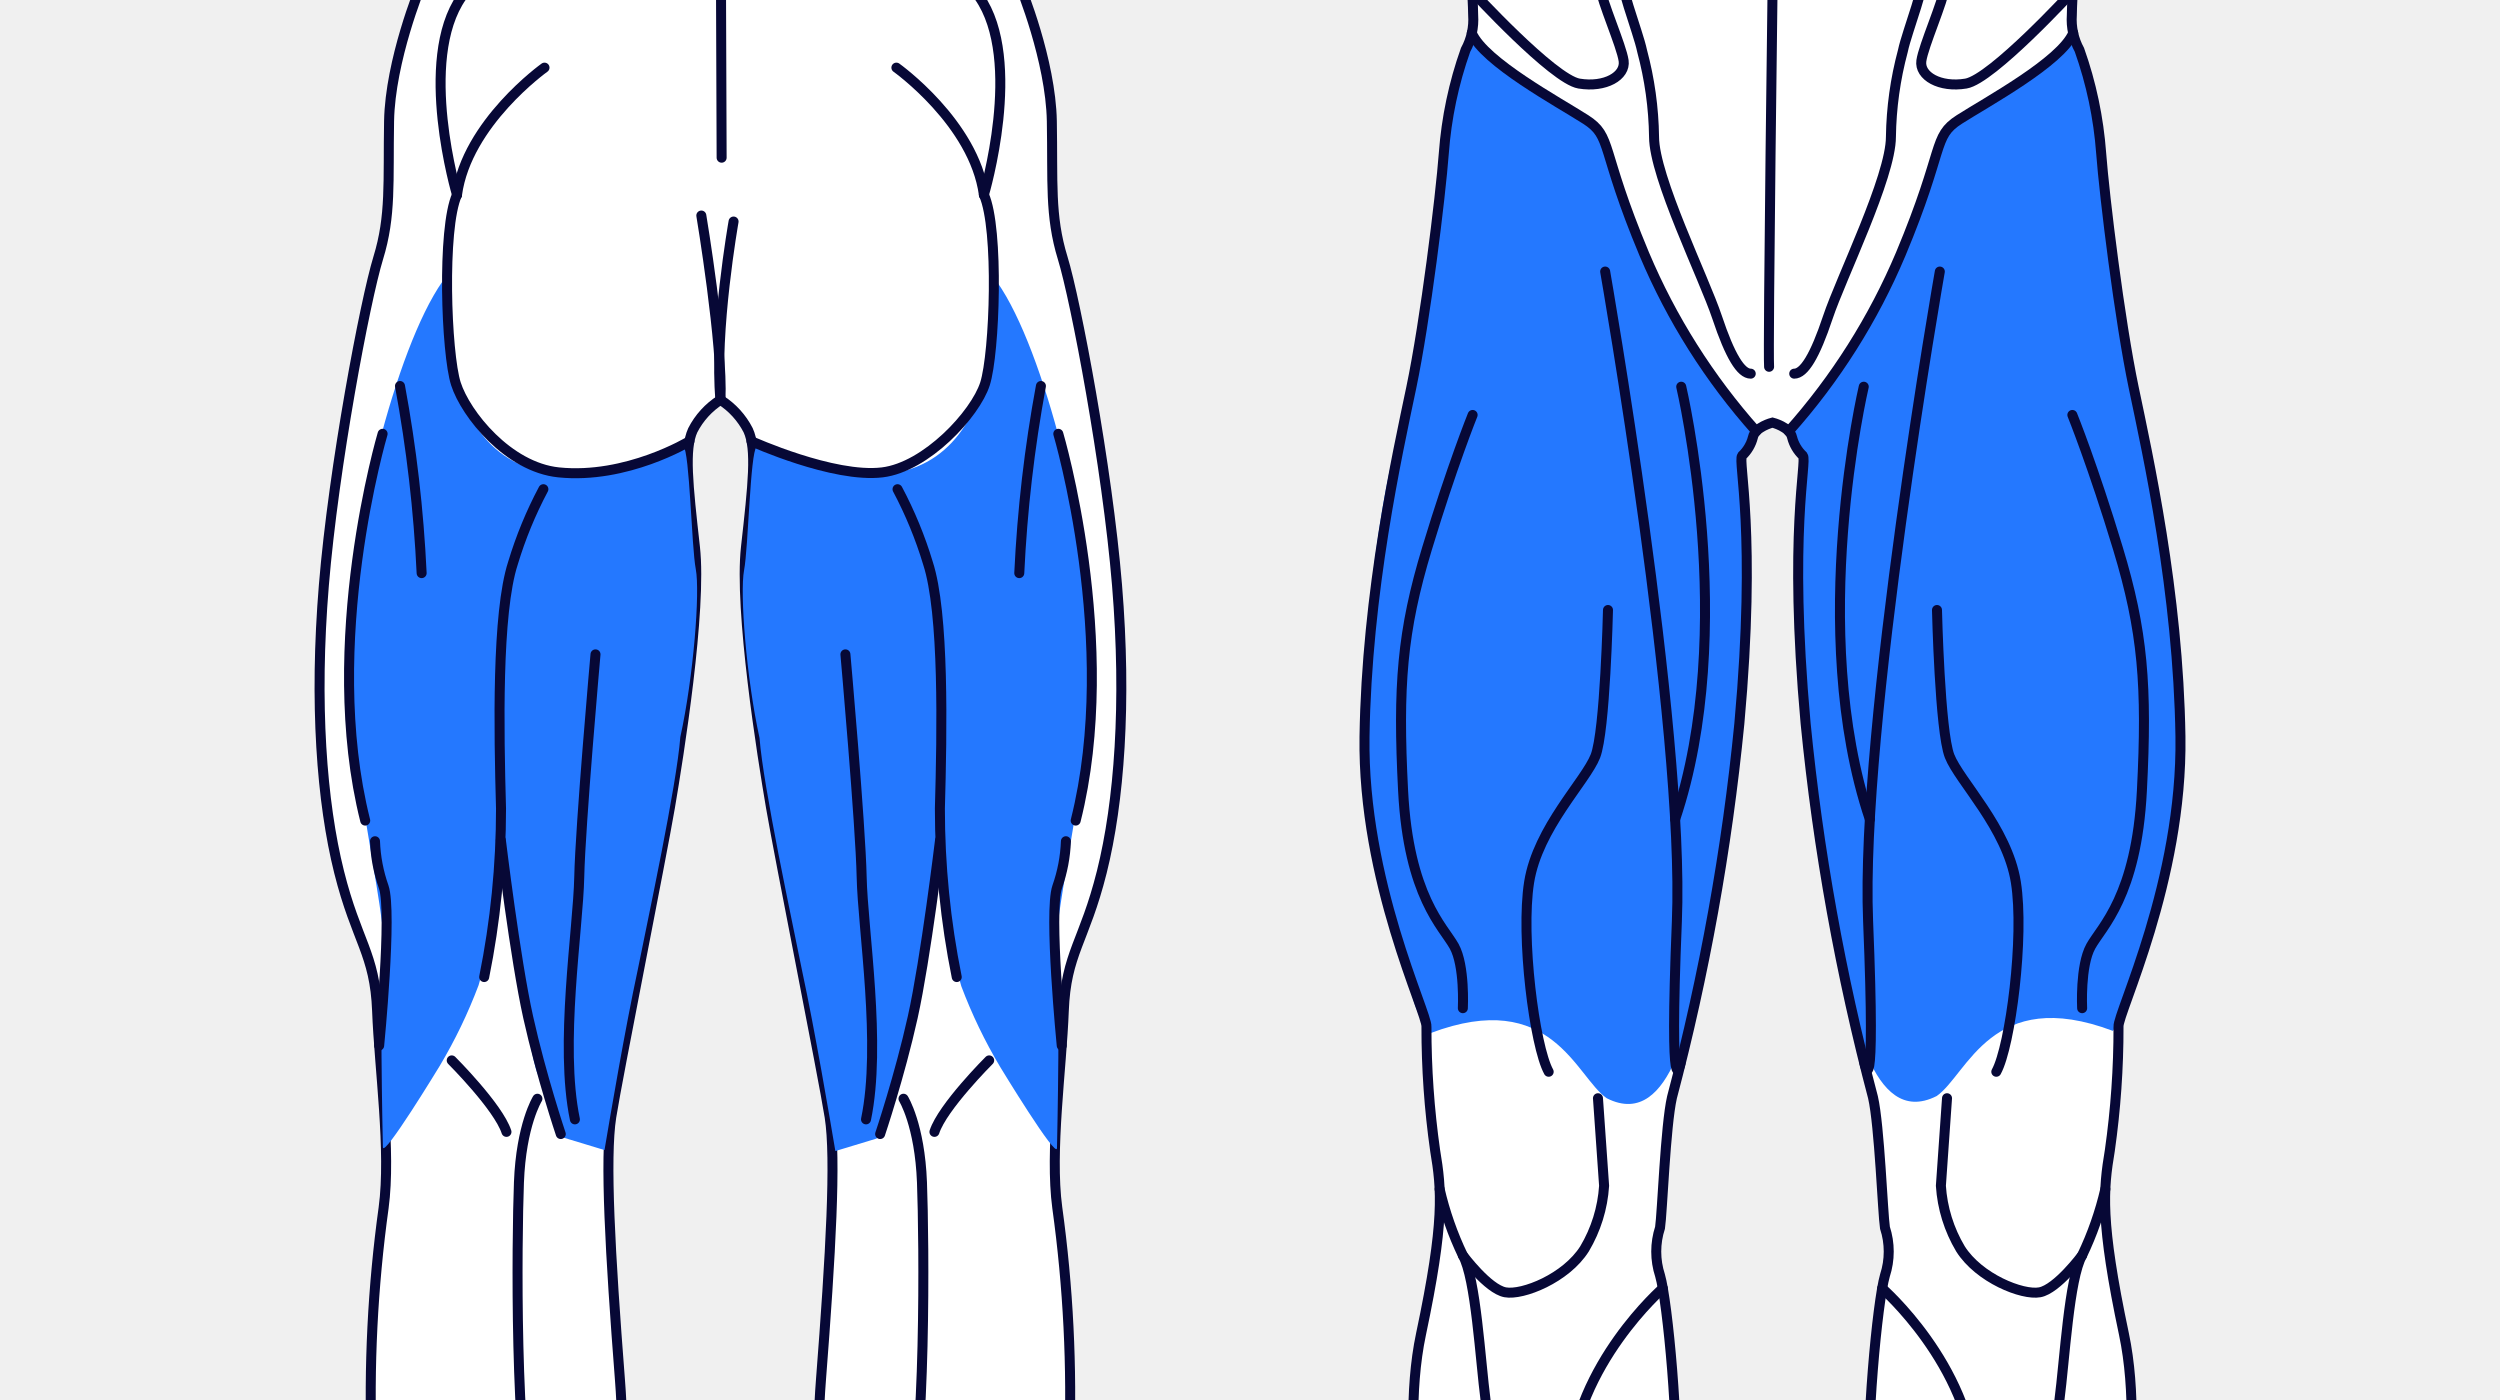
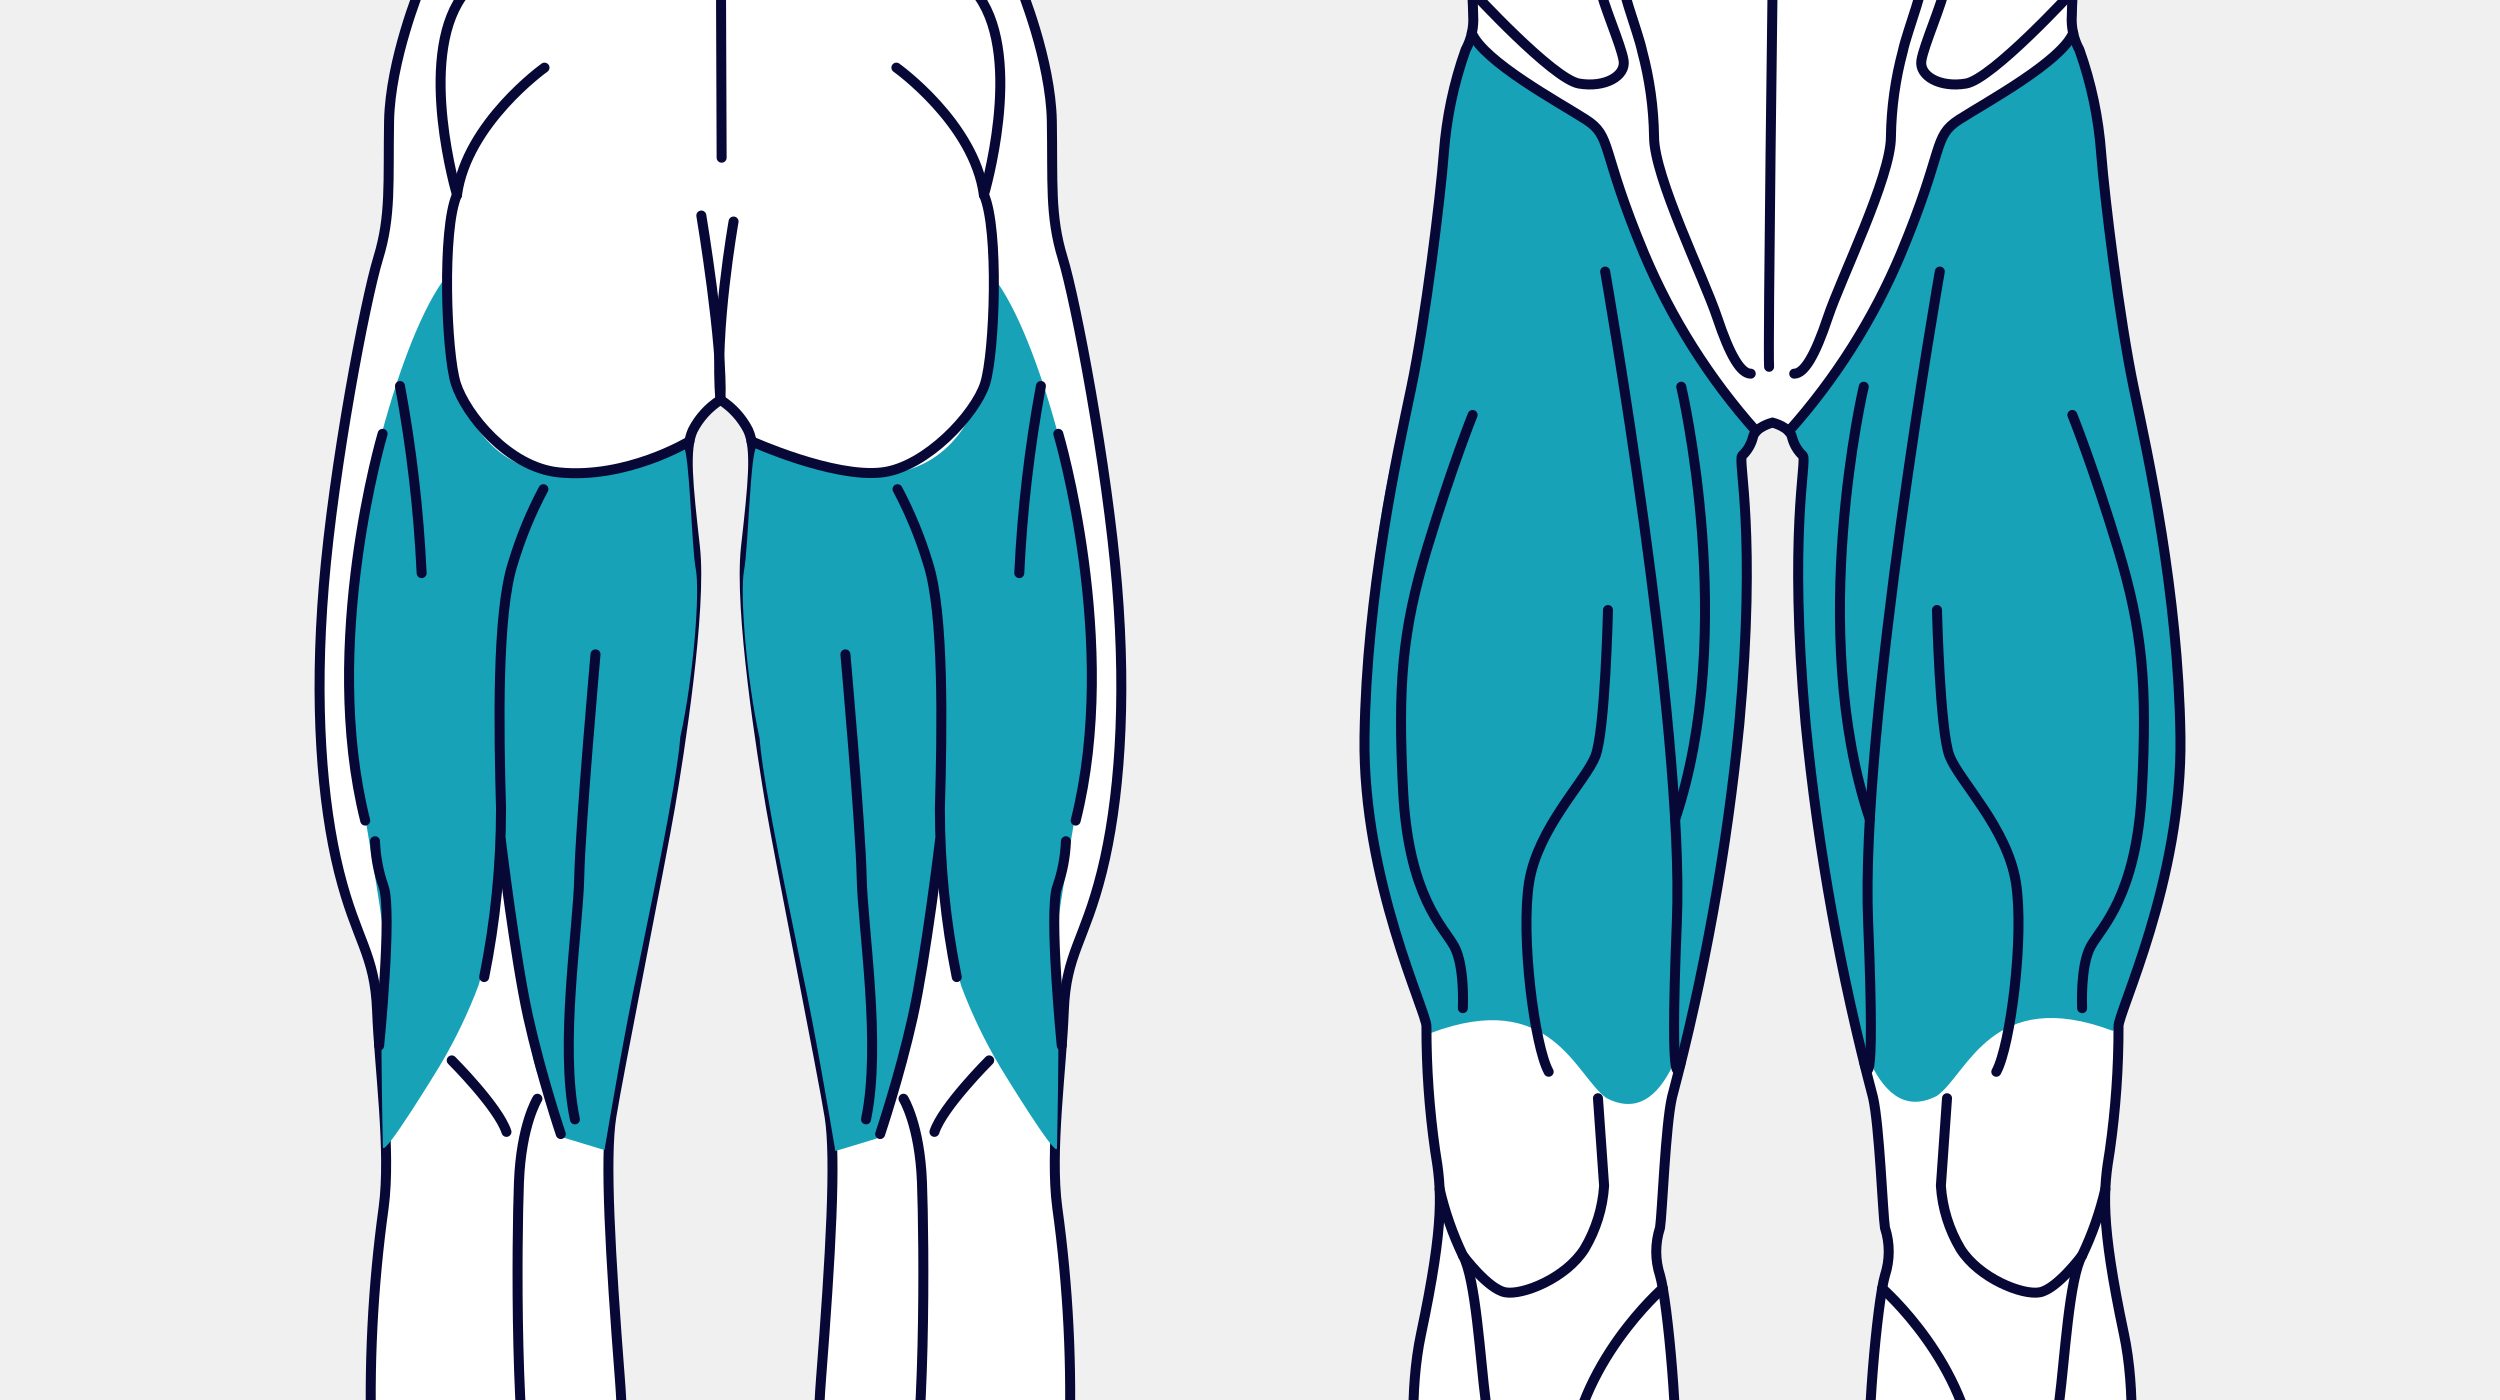
- <svg xmlns="http://www.w3.org/2000/svg" id="Layer_1" data-name="Layer 1" width="200" height="112" viewBox="0 0 200 112">
-   <defs>
-     <style>.cls-1,.cls-4{fill:#fff;}.cls-1,.cls-2,.cls-3,.cls-4{fill-rule:evenodd;}.cls-2{fill:#2478ff;}.cls-3{fill:none;}.cls-3,.cls-4{stroke:#070836;stroke-linecap:round;stroke-miterlimit:2.613;stroke-width:0.8px;}</style>
+ <svg xmlns="http://www.w3.org/2000/svg" id="Layer_1" data-name="Layer 1" width="200" height="112" viewBox="0 0 200 112" version="1.1">
+   <defs id="defs1">
+     <style id="style1">.cls-1,.cls-4{fill:#fff;}.cls-1,.cls-2,.cls-3,.cls-4{fill-rule:evenodd;}.cls-2{fill:#2478ff;}.cls-3{fill:none;}.cls-3,.cls-4{stroke:#070836;stroke-linecap:round;stroke-miterlimit:2.613;stroke-width:0.8px;}</style>
  </defs>
-   <path class="cls-1" d="M118.146-11.167c.022,3.953-1.229,6.308-.125,12.934,0,0-2.209,4.933-2.356,8.319a143.794,143.794,0,0,1-1.841,16.049c-.926,4.89-4.026,15.226-4.663,32.791.688,11.086,2.89,18.102,4.955,23.208A64.835,64.835,0,0,0,115.223,94.38a25.394,25.394,0,0,1-.294,7.141c-.368,1.399-1.841,6.11-1.841,8.466v10.454l18.552-.221,2.209-.883a62.843,62.843,0,0,0-1.252-18.11A120.888,120.888,0,0,1,133.849,87.46a137.73,137.73,0,0,1,4.049-17.963c.736-7.656,2.061-17.006,1.767-31.656a1.921,1.921,0,0,1,.294-2.209,6.22,6.22,0,0,1,.589-1.472c1.478-.335.455-.463,1.62,0,.954.379.923.819,1.196.821.963.009,6.686-30.102-.607-43.373C136.028-20.636,122.061-14.84,118.146-11.167Z" />
-   <path class="cls-1" d="M165.666-11.53c-.022,3.953.428,6.082.125,12.934,0,0,1.444,5.001,2.356,8.319a143.794,143.794,0,0,0,1.84,16.049,261.294,261.294,0,0,1,4.663,32.791,74.036,74.036,0,0,1-4.955,23.208,64.835,64.835,0,0,1-1.108,12.247,25.394,25.394,0,0,0,.294,7.141,67.612,67.612,0,0,1,1.702,10.155c0,2.356.139,8.766.139,8.766l-18.552-.221-2.209-.883a62.843,62.843,0,0,1,1.252-18.11c-.433-3.244-.569-8.079-1.427-13.845-1.656-6.994-3.092-11.669-3.873-17.885a182.68,182.68,0,0,1-1.767-31.656c.589-1.472-.428-2.021-.397-1.993a15.236,15.236,0,0,0-.847-1.362c-1.478-.335-.699-.405-1.26-.326-1.017.143-.923.819-1.196.821-.963.009-6.686-30.102.607-43.373C147.784-20.999,161.751-15.203,165.666-11.53Z" />
-   <path class="cls-2" d="M114.445,82.647a7.467,7.467,0,0,1-1.58-3.605,16.998,16.998,0,0,1-.982-3.198c-2.297-7.686-3.311-12.025-2.915-19.391.771-14.374,2.658-21,3.092-22.13C115.638,15.02,115.329,6.23,117.582,3.05a92.235,92.235,0,0,0,10.248,7.553s4.064,13.87,12.324,23.941c-1.502,2.076-.403,6.272-.294,10.601-.456,17.713-1.605,22.837-3.651,32.864-1.004,2.284-2.282,12.589-7.671,9.85C126.062,86.137,124.163,78.981,114.445,82.647Z" />
-   <path class="cls-2" d="M169.028,82.47a7.467,7.467,0,0,0,1.58-3.605,16.995,16.995,0,0,0,.982-3.198c2.297-7.686,3.311-12.025,2.915-19.391-.771-14.374-2.658-21-3.092-22.13-3.578-19.303-3.269-28.093-5.521-31.274a92.235,92.235,0,0,1-10.248,7.553S151.58,24.296,143.32,34.367c1.502,2.076.403,6.272.294,10.601.456,17.713,1.605,22.837,3.651,32.864,1.004,2.284,2.282,12.589,7.671,9.85C157.411,85.96,159.31,78.804,169.028,82.47Z" />
-   <path class="cls-3" d="M141.799,33.807s1.391.348,1.565,1.173a3.039,3.039,0,0,0,.869,1.478c.348.478-1.173,6.128.217,21.426a189.813,189.813,0,0,0,5.389,29.9c.521,2.26.782,9.3.956,10.43a6.168,6.168,0,0,1,0,3.824c-.608,2.086-1.564,12.342-1.217,16.949.7,9.273,4.232,20.235,4.765,30.093.337,6.231-.36,9.178-.753,10.694s.106,2.274.322,3.789-.074,2.484-.921,4.631-1.572,3.115-.4,4.673,1.957,1.473,4.395,1.389,3.746-.168,4.644.337.409.884,3.541.884,1.699-.084,3.343.211,1.723-.884,1.723-.884.58.969,1.408.926a1.172,1.172,0,0,0,1.06-.547s.039.169.65.084a1.006,1.006,0,0,0,.8-.59s-.013.421.69.211a1.068,1.068,0,0,0,.804-.716s.542-.674.204-1.011-1.22-1.389-1.999-1.516a11.437,11.437,0,0,1-2.887-.926,36.372,36.372,0,0,1-5.666-5.473c-1.677-2.105-2.261-2.947-2.474-3.115s.233-1.979-.049-2.737.056-1.894.097-4.716,2.205-12.757,4.314-19.324a45.612,45.612,0,0,0,1.51-7.068s3.129-12.517,1.217-21.556-1.651-11.56-1.13-14.689a69.634,69.634,0,0,0,.695-9.909c-.087-1.043,5.128-11.647,4.955-23.208S171.83,36.414,170.7,31.025s-2.347-15.298-2.607-18.774a31.653,31.653,0,0,0-1.738-8.258,5.066,5.066,0,0,1-.609-2.781c0-1.304.435-6.519,0-9.3-.116-.74-.213-1.849-.293-3.078H141.836l0,.502-.073-.502H118.146c-.08,1.229-.177,2.338-.293,3.078-.435,2.781,0,7.997,0,9.3a5.068,5.068,0,0,1-.608,2.781A31.653,31.653,0,0,0,115.506,12.25c-.261,3.477-1.478,13.386-2.607,18.774s-3.564,16.341-3.738,27.901,5.042,22.165,4.955,23.208a69.619,69.619,0,0,0,.695,9.909c.522,3.129.782,5.65-1.13,14.689s1.217,21.556,1.217,21.556a45.623,45.623,0,0,0,1.51,7.068c2.109,6.567,4.274,16.504,4.314,19.324s.378,3.958.097,4.716.163,2.569-.049,2.737-.796,1.01-2.474,3.115a36.372,36.372,0,0,1-5.666,5.473,11.438,11.438,0,0,1-2.887.926c-.779.126-1.661,1.179-1.999,1.516s.204,1.011.204,1.011a1.068,1.068,0,0,0,.804.716c.703.211.69-.211.69-.211a1.006,1.006,0,0,0,.8.59c.612.084.65-.084.65-.084a1.172,1.172,0,0,0,1.06.547c.828.042,1.408-.926,1.408-.926s.079,1.179,1.722.884.211-.211,3.343-.211,2.643-.379,3.541-.884,2.206-.421,4.644-.337,3.224.169,4.395-1.389.447-2.526-.4-4.673-1.137-3.116-.92-4.631.715-2.274.322-3.789-1.089-4.463-.752-10.694c.533-9.857,4.065-20.82,4.765-30.093.348-4.607-.608-14.863-1.217-16.949a6.171,6.171,0,0,1,0-3.824c.174-1.13.435-8.17.956-10.43a189.813,189.813,0,0,0,5.389-29.9c1.391-15.298-.131-20.948.217-21.426a3.039,3.039,0,0,0,.869-1.478C140.408,34.155,141.799,33.807,141.799,33.807Z" />
-   <path class="cls-3" d="M115.17,95.125a25.603,25.603,0,0,0,1.858,5.305c1.043,1.825,1.391,8.344,1.825,11.647s1.651,16.211,1.651,16.211.652,18.858.652,19.901-1.533-.455-1.533-.455" />
-   <path class="cls-3" d="M133.026,103.067s-6.958,6.054-7.48,14.225,0,10.996,0,10.996,2.478,16.12,2.956,16.859,1.193-.693,1.193-.693" />
-   <path class="cls-3" d="M128.639,48.8s-.225,9.691-1.007,11.69-4.607,5.737-5.302,10.083.434,13.125,1.564,15.168" />
-   <path class="cls-3" d="M117.028,80.655s.174-3.39-.695-4.954-3.651-3.999-4.085-12.43-.087-12.777,1.912-19.383S117.81,33.197,117.81,33.197" />
-   <path class="cls-3" d="M140.499,34.503a51.185,51.185,0,0,1-8.956-14.171c-3.563-8.518-2.521-9.387-4.694-10.778s-8.131-4.612-9.107-6.913" />
-   <path class="cls-3" d="M128.413,21.724s6.373,36.368,5.737,51.978.29,11.361.29,11.361" />
-   <path class="cls-3" d="M134.498,30.937s4.592,19.485-.485,34.602" />
-   <path class="cls-3" d="M140.321-5.57a3.655,3.655,0,0,0-2.347-1.304c-1.391-.087-6.693.435-7.214.782s-1.13,1.13-1.217,2.955,1.478,5.563,1.825,7.214a27.954,27.954,0,0,1,.956,6.867c0,3.216,3.998,11.3,5.041,14.429s1.912,4.52,2.694,4.52" />
-   <path class="cls-3" d="M117.778-.697s6.463,7.035,8.549,7.383,3.737-.609,3.564-1.825-1.738-4.694-1.912-5.997.174-2.434-.435-2.955" />
-   <path class="cls-3" d="M168.428,95.125a25.603,25.603,0,0,1-1.858,5.305c-1.043,1.825-1.391,8.344-1.825,11.647s-1.651,16.211-1.651,16.211-.652,18.858-.652,19.901,1.532-.455,1.532-.455" />
-   <path class="cls-3" d="M150.573,103.067s6.958,6.054,7.48,14.225,0,10.996,0,10.996-2.478,16.12-2.956,16.859-1.192-.693-1.192-.693" />
-   <path class="cls-3" d="M154.959,48.8s.225,9.691,1.007,11.69,4.607,5.737,5.302,10.083-.434,13.125-1.564,15.168" />
-   <path class="cls-3" d="M166.571,80.655s-.174-3.39.695-4.954,3.651-3.999,4.085-12.43.087-12.777-1.912-19.383-3.651-10.691-3.651-10.691" />
-   <path class="cls-3" d="M143.1,34.503a51.185,51.185,0,0,0,8.956-14.171c3.563-8.518,2.521-9.387,4.694-10.778s8.131-4.612,9.107-6.913" />
-   <path class="cls-3" d="M155.185,21.724s-6.373,36.368-5.737,51.978-.29,11.361-.29,11.361" />
-   <path class="cls-3" d="M149.1,30.937s-4.592,19.485.485,34.602" />
-   <path class="cls-3" d="M143.277-5.57a3.655,3.655,0,0,1,2.347-1.304c1.391-.087,6.693.435,7.214.782s1.13,1.13,1.217,2.955-1.478,5.563-1.825,7.214a27.96,27.96,0,0,0-.956,6.867c0,3.216-3.998,11.3-5.041,14.429s-1.912,4.52-2.695,4.52" />
-   <path class="cls-3" d="M165.821-.697s-6.463,7.035-8.549,7.383-3.737-.609-3.564-1.825S155.446.167,155.62-1.137s-.174-2.434.435-2.955" />
-   <path class="cls-3" d="M141.84-3.825s-.417,31.917-.313,33.169" />
-   <path class="cls-3" d="M117.028,100.43s2,2.694,3.39,2.954,4.868-1.13,6.345-3.477a11.279,11.279,0,0,0,1.565-5.041l-.491-7.008" />
-   <path class="cls-3" d="M166.571,100.43s-2,2.694-3.39,2.954-4.867-1.13-6.345-3.477a11.278,11.278,0,0,1-1.565-5.041l.491-7.008" />
-   <path class="cls-4" d="M33.646-11.167s-.174,6.519-.174,7.562.174,2.521.174,2.521-2.434,5.91-2.52,10.778.174,7.562-.869,10.952S26.692,37.334,25.91,46.808s-.174,17.384,1.217,22.947,2.868,6.519,3.042,11.126,1.13,11.213.522,15.733a109.398,109.398,0,0,0-.956,19.122c.435,5.997,2.955,28.075,2.955,34.42s.174,6.867-.087,8.605a22.817,22.817,0,0,0-.174,3.737s-2.955,5.302-3.824,6.345-2.825,2.086-3.564,2.738a4.141,4.141,0,0,0-1,2.521c-.087.652.652,1.087,1.521,1.087s6.128-.348,6.91.043a9.942,9.942,0,0,0,5.085.304c1.608-.434,1.956-1.651,3.086-2.26s3.607-.391,4.346-2.043-.13-4.563-.608-5.476a6.461,6.461,0,0,1-.565-3.26c0-1.478.739-3.346.565-5.693s-1.043-3.216-.695-6.171,2.347-14.602,2.607-17.731a24.174,24.174,0,0,1,1.217-6.345c.782-2.781,2.868-6.084,2.086-16.167s-1.216-17.732-.695-21.035,3.998-20.687,4.694-24.772,2.564-15.776,2-20.817-.869-7.823-.174-9.344a6.273,6.273,0,0,1,2.216-2.434,6.273,6.273,0,0,1,2.216,2.434c.695,1.521.391,4.302-.174,9.344s1.304,16.732,1.999,20.817S65.85,86.052,66.372,89.355s.087,10.952-.695,21.035,1.304,13.386,2.086,16.167a24.17,24.17,0,0,1,1.217,6.345c.261,3.129,2.26,14.776,2.607,17.731s-.522,3.825-.695,6.171.565,4.216.565,5.693a6.462,6.462,0,0,1-.565,3.26c-.478.913-1.347,3.824-.608,5.476s3.216,1.434,4.346,2.043,1.478,1.825,3.086,2.26a9.943,9.943,0,0,0,5.085-.304c.782-.391,6.041-.043,6.91-.043s1.608-.435,1.521-1.087a4.141,4.141,0,0,0-1-2.521c-.739-.652-2.695-1.695-3.563-2.738s-3.825-6.345-3.825-6.345a22.823,22.823,0,0,0-.174-3.737c-.261-1.738-.087-2.26-.087-8.605s2.521-28.422,2.955-34.42a109.399,109.399,0,0,0-.956-19.122c-.609-4.52.348-11.126.521-15.733s1.651-5.563,3.042-11.126,1.999-13.473,1.217-22.947-3.303-22.773-4.346-26.163-.782-6.084-.869-10.952-2.521-10.778-2.521-10.778S81.8-2.562,81.8-3.605s-.174-7.562-.174-7.562C65.434-11.345,49.838-11.359,33.646-11.167Z" />
-   <path class="cls-2" d="M66.829,92.085c-.449-2.669-1.649-9.718-2.65-14.37-.825-4.123-3.122-14.783-3.416-18.67-1.06-4.829-1.584-11.603-1.237-13.428s.48-9.33,1.001-9.895C79.492,44.026,79.492,27.477,79.787,22.588c3.828,5.477,7.337,20.22,7.598,28.564s-3.233,22.51-2.886,25.031.081,14.712.059,15.666-4.535-6.479-4.535-6.479a40.301,40.301,0,0,1-3.121-6.479,61.505,61.505,0,0,1-1.826-8.599S72.809,84.599,72.189,85.96s-1.192,3.994-2.061,5.124" />
-   <path class="cls-2" d="M48.36,92.005c.449-2.669,1.649-9.718,2.65-14.371.825-4.123,3.121-14.783,3.416-18.67,1.06-4.83,1.585-11.603,1.237-13.428s-.48-9.33-1.001-9.894c-18.964,8.304-18.964-8.245-19.259-13.134-3.828,5.477-7.337,20.22-7.598,28.564s3.234,22.51,2.886,25.031-.081,14.713-.059,15.666,4.535-6.479,4.535-6.479a40.298,40.298,0,0,0,3.122-6.479,61.502,61.502,0,0,0,1.826-8.599S42.381,84.518,43.001,85.88s1.192,3.994,2.061,5.124" />
-   <path class="cls-3" d="M55.15,35.302s-5.024,3.05-10.463,2.488c-4.032-.417-7.431-4.65-8.214-7.084s-1.13-12.429.087-15.124" />
-   <path class="cls-3" d="M42.993,87.899s-1.304,2.086-1.478,6.693-.348,21.382,1.217,26.771" />
-   <path class="cls-3" d="M38.734,78.164a67.89,67.89,0,0,0,1.348-13.473c-.174-6.258-.348-15.645.956-19.644a32.726,32.726,0,0,1,2.433-5.911" />
-   <path class="cls-3" d="M40.069,67.208s1.143,9.477,2.186,14.171,2.607,9.344,2.607,9.344" />
-   <path class="cls-3" d="M47.64,52.349s-1.213,13.646-1.3,17.818S44.744,83.585,45.992,89.55" />
-   <path class="cls-3" d="M31.999,30.88a110.754,110.754,0,0,1,1.732,14.97" />
-   <path class="cls-3" d="M30.608,34.704s-4.966,16.758-1.391,30.943" />
-   <path class="cls-3" d="M30.333,83.647s1.057-10.699.361-12.698A12.318,12.318,0,0,1,30,67.299" />
-   <path class="cls-3" d="M36.138,84.832s3.727,3.719,4.379,5.718" />
-   <path class="cls-3" d="M43.561,5.411S37.34,9.844,36.56,15.582" />
-   <path class="cls-3" d="M60.123,35.302s6.551,2.964,10.463,2.488c3.503-.426,7.432-4.65,8.214-7.084s1.13-12.429-.087-15.124" />
-   <path class="cls-3" d="M72.28,87.899s1.304,2.086,1.478,6.693.348,21.382-1.217,26.771" />
-   <path class="cls-3" d="M76.539,78.164A67.885,67.885,0,0,1,75.191,64.691c.174-6.258.348-15.645-.956-19.644a32.721,32.721,0,0,0-2.433-5.911" />
-   <path class="cls-3" d="M75.204,67.208s-1.143,9.477-2.186,14.171-2.607,9.344-2.607,9.344" />
-   <path class="cls-3" d="M67.633,52.349s1.213,13.646,1.3,17.818,1.596,13.418.348,19.383" />
-   <path class="cls-3" d="M83.274,30.88a110.735,110.735,0,0,0-1.732,14.97" />
-   <path class="cls-3" d="M84.664,34.704S89.63,51.462,86.055,65.647" />
-   <path class="cls-3" d="M84.939,83.647s-1.057-10.699-.361-12.698a12.318,12.318,0,0,0,.695-3.651" />
-   <path class="cls-3" d="M79.134,84.832s-3.728,3.719-4.379,5.718" />
-   <path class="cls-3" d="M71.711,5.411s6.221,4.433,7.001,10.171" />
-   <path class="cls-3" d="M36.56,15.582s-3.197-10.74.386-15.853" />
-   <path class="cls-3" d="M57.636-11.306S57.73,9.816,57.73,12.616" />
-   <path class="cls-3" d="M78.712,15.582S81.91,4.843,78.326-.271" />
-   <path class="cls-3" d="M58.686,17.723s-1.56,8.79-1.05,14.265" />
-   <path class="cls-3" d="M56.106,17.243s1.74,10.41,1.53,14.745" />
+   <path class="cls-1" d="M118.146-11.167c.022,3.953-1.229,6.308-.125,12.934,0,0-2.209,4.933-2.356,8.319a143.794,143.794,0,0,1-1.841,16.049c-.926,4.89-4.026,15.226-4.663,32.791.688,11.086,2.89,18.102,4.955,23.208A64.835,64.835,0,0,0,115.223,94.38a25.394,25.394,0,0,1-.294,7.141c-.368,1.399-1.841,6.11-1.841,8.466v10.454l18.552-.221,2.209-.883a62.843,62.843,0,0,0-1.252-18.11A120.888,120.888,0,0,1,133.849,87.46a137.73,137.73,0,0,1,4.049-17.963c.736-7.656,2.061-17.006,1.767-31.656a1.921,1.921,0,0,1,.294-2.209,6.22,6.22,0,0,1,.589-1.472c1.478-.335.455-.463,1.62,0,.954.379.923.819,1.196.821.963.009,6.686-30.102-.607-43.373C136.028-20.636,122.061-14.84,118.146-11.167Z" id="path1" />
+   <path class="cls-1" d="M165.666-11.53c-.022,3.953.428,6.082.125,12.934,0,0,1.444,5.001,2.356,8.319a143.794,143.794,0,0,0,1.84,16.049,261.294,261.294,0,0,1,4.663,32.791,74.036,74.036,0,0,1-4.955,23.208,64.835,64.835,0,0,1-1.108,12.247,25.394,25.394,0,0,0,.294,7.141,67.612,67.612,0,0,1,1.702,10.155c0,2.356.139,8.766.139,8.766l-18.552-.221-2.209-.883a62.843,62.843,0,0,1,1.252-18.11c-.433-3.244-.569-8.079-1.427-13.845-1.656-6.994-3.092-11.669-3.873-17.885a182.68,182.68,0,0,1-1.767-31.656c.589-1.472-.428-2.021-.397-1.993a15.236,15.236,0,0,0-.847-1.362c-1.478-.335-.699-.405-1.26-.326-1.017.143-.923.819-1.196.821-.963.009-6.686-30.102.607-43.373C147.784-20.999,161.751-15.203,165.666-11.53Z" id="path2" />
+   <path class="cls-2" d="M114.445,82.647a7.467,7.467,0,0,1-1.58-3.605,16.998,16.998,0,0,1-.982-3.198c-2.297-7.686-3.311-12.025-2.915-19.391.771-14.374,2.658-21,3.092-22.13C115.638,15.02,115.329,6.23,117.582,3.05a92.235,92.235,0,0,0,10.248,7.553s4.064,13.87,12.324,23.941c-1.502,2.076-.403,6.272-.294,10.601-.456,17.713-1.605,22.837-3.651,32.864-1.004,2.284-2.282,12.589-7.671,9.85C126.062,86.137,124.163,78.981,114.445,82.647Z" id="path3" style="fill:#17a2b8" />
+   <path class="cls-2" d="M169.028,82.47a7.467,7.467,0,0,0,1.58-3.605,16.995,16.995,0,0,0,.982-3.198c2.297-7.686,3.311-12.025,2.915-19.391-.771-14.374-2.658-21-3.092-22.13-3.578-19.303-3.269-28.093-5.521-31.274a92.235,92.235,0,0,1-10.248,7.553S151.58,24.296,143.32,34.367c1.502,2.076.403,6.272.294,10.601.456,17.713,1.605,22.837,3.651,32.864,1.004,2.284,2.282,12.589,7.671,9.85C157.411,85.96,159.31,78.804,169.028,82.47Z" id="path4" style="fill:#17a2b8" />
+   <path class="cls-3" d="M141.799,33.807s1.391.348,1.565,1.173a3.039,3.039,0,0,0,.869,1.478c.348.478-1.173,6.128.217,21.426a189.813,189.813,0,0,0,5.389,29.9c.521,2.26.782,9.3.956,10.43a6.168,6.168,0,0,1,0,3.824c-.608,2.086-1.564,12.342-1.217,16.949.7,9.273,4.232,20.235,4.765,30.093.337,6.231-.36,9.178-.753,10.694s.106,2.274.322,3.789-.074,2.484-.921,4.631-1.572,3.115-.4,4.673,1.957,1.473,4.395,1.389,3.746-.168,4.644.337.409.884,3.541.884,1.699-.084,3.343.211,1.723-.884,1.723-.884.58.969,1.408.926a1.172,1.172,0,0,0,1.06-.547s.039.169.65.084a1.006,1.006,0,0,0,.8-.59s-.013.421.69.211a1.068,1.068,0,0,0,.804-.716s.542-.674.204-1.011-1.22-1.389-1.999-1.516a11.437,11.437,0,0,1-2.887-.926,36.372,36.372,0,0,1-5.666-5.473c-1.677-2.105-2.261-2.947-2.474-3.115s.233-1.979-.049-2.737.056-1.894.097-4.716,2.205-12.757,4.314-19.324a45.612,45.612,0,0,0,1.51-7.068s3.129-12.517,1.217-21.556-1.651-11.56-1.13-14.689a69.634,69.634,0,0,0,.695-9.909c-.087-1.043,5.128-11.647,4.955-23.208S171.83,36.414,170.7,31.025s-2.347-15.298-2.607-18.774a31.653,31.653,0,0,0-1.738-8.258,5.066,5.066,0,0,1-.609-2.781c0-1.304.435-6.519,0-9.3-.116-.74-.213-1.849-.293-3.078H141.836l0,.502-.073-.502H118.146c-.08,1.229-.177,2.338-.293,3.078-.435,2.781,0,7.997,0,9.3a5.068,5.068,0,0,1-.608,2.781A31.653,31.653,0,0,0,115.506,12.25c-.261,3.477-1.478,13.386-2.607,18.774s-3.564,16.341-3.738,27.901,5.042,22.165,4.955,23.208a69.619,69.619,0,0,0,.695,9.909c.522,3.129.782,5.65-1.13,14.689s1.217,21.556,1.217,21.556a45.623,45.623,0,0,0,1.51,7.068c2.109,6.567,4.274,16.504,4.314,19.324s.378,3.958.097,4.716.163,2.569-.049,2.737-.796,1.01-2.474,3.115a36.372,36.372,0,0,1-5.666,5.473,11.438,11.438,0,0,1-2.887.926c-.779.126-1.661,1.179-1.999,1.516s.204,1.011.204,1.011a1.068,1.068,0,0,0,.804.716c.703.211.69-.211.69-.211a1.006,1.006,0,0,0,.8.59c.612.084.65-.084.65-.084a1.172,1.172,0,0,0,1.06.547c.828.042,1.408-.926,1.408-.926s.079,1.179,1.722.884.211-.211,3.343-.211,2.643-.379,3.541-.884,2.206-.421,4.644-.337,3.224.169,4.395-1.389.447-2.526-.4-4.673-1.137-3.116-.92-4.631.715-2.274.322-3.789-1.089-4.463-.752-10.694c.533-9.857,4.065-20.82,4.765-30.093.348-4.607-.608-14.863-1.217-16.949a6.171,6.171,0,0,1,0-3.824c.174-1.13.435-8.17.956-10.43a189.813,189.813,0,0,0,5.389-29.9c1.391-15.298-.131-20.948.217-21.426a3.039,3.039,0,0,0,.869-1.478C140.408,34.155,141.799,33.807,141.799,33.807Z" id="path5" />
+   <path class="cls-3" d="M115.17,95.125a25.603,25.603,0,0,0,1.858,5.305c1.043,1.825,1.391,8.344,1.825,11.647s1.651,16.211,1.651,16.211.652,18.858.652,19.901-1.533-.455-1.533-.455" id="path6" />
+   <path class="cls-3" d="M133.026,103.067s-6.958,6.054-7.48,14.225,0,10.996,0,10.996,2.478,16.12,2.956,16.859,1.193-.693,1.193-.693" id="path7" />
+   <path class="cls-3" d="M128.639,48.8s-.225,9.691-1.007,11.69-4.607,5.737-5.302,10.083.434,13.125,1.564,15.168" id="path8" />
+   <path class="cls-3" d="M117.028,80.655s.174-3.39-.695-4.954-3.651-3.999-4.085-12.43-.087-12.777,1.912-19.383S117.81,33.197,117.81,33.197" id="path9" />
+   <path class="cls-3" d="M140.499,34.503a51.185,51.185,0,0,1-8.956-14.171c-3.563-8.518-2.521-9.387-4.694-10.778s-8.131-4.612-9.107-6.913" id="path10" />
+   <path class="cls-3" d="M128.413,21.724s6.373,36.368,5.737,51.978.29,11.361.29,11.361" id="path11" />
+   <path class="cls-3" d="M134.498,30.937s4.592,19.485-.485,34.602" id="path12" />
+   <path class="cls-3" d="M140.321-5.57a3.655,3.655,0,0,0-2.347-1.304c-1.391-.087-6.693.435-7.214.782s-1.13,1.13-1.217,2.955,1.478,5.563,1.825,7.214a27.954,27.954,0,0,1,.956,6.867c0,3.216,3.998,11.3,5.041,14.429s1.912,4.52,2.694,4.52" id="path13" />
+   <path class="cls-3" d="M117.778-.697s6.463,7.035,8.549,7.383,3.737-.609,3.564-1.825-1.738-4.694-1.912-5.997.174-2.434-.435-2.955" id="path14" />
+   <path class="cls-3" d="M168.428,95.125a25.603,25.603,0,0,1-1.858,5.305c-1.043,1.825-1.391,8.344-1.825,11.647s-1.651,16.211-1.651,16.211-.652,18.858-.652,19.901,1.532-.455,1.532-.455" id="path15" />
+   <path class="cls-3" d="M150.573,103.067s6.958,6.054,7.48,14.225,0,10.996,0,10.996-2.478,16.12-2.956,16.859-1.192-.693-1.192-.693" id="path16" />
+   <path class="cls-3" d="M154.959,48.8s.225,9.691,1.007,11.69,4.607,5.737,5.302,10.083-.434,13.125-1.564,15.168" id="path17" />
+   <path class="cls-3" d="M166.571,80.655s-.174-3.39.695-4.954,3.651-3.999,4.085-12.43.087-12.777-1.912-19.383-3.651-10.691-3.651-10.691" id="path18" />
+   <path class="cls-3" d="M143.1,34.503a51.185,51.185,0,0,0,8.956-14.171c3.563-8.518,2.521-9.387,4.694-10.778s8.131-4.612,9.107-6.913" id="path19" />
+   <path class="cls-3" d="M155.185,21.724s-6.373,36.368-5.737,51.978-.29,11.361-.29,11.361" id="path20" />
+   <path class="cls-3" d="M149.1,30.937s-4.592,19.485.485,34.602" id="path21" />
+   <path class="cls-3" d="M143.277-5.57a3.655,3.655,0,0,1,2.347-1.304c1.391-.087,6.693.435,7.214.782s1.13,1.13,1.217,2.955-1.478,5.563-1.825,7.214a27.96,27.96,0,0,0-.956,6.867c0,3.216-3.998,11.3-5.041,14.429s-1.912,4.52-2.695,4.52" id="path22" />
+   <path class="cls-3" d="M165.821-.697s-6.463,7.035-8.549,7.383-3.737-.609-3.564-1.825S155.446.167,155.62-1.137s-.174-2.434.435-2.955" id="path23" />
+   <path class="cls-3" d="M141.84-3.825s-.417,31.917-.313,33.169" id="path24" />
+   <path class="cls-3" d="M117.028,100.43s2,2.694,3.39,2.954,4.868-1.13,6.345-3.477a11.279,11.279,0,0,0,1.565-5.041l-.491-7.008" id="path25" />
+   <path class="cls-3" d="M166.571,100.43s-2,2.694-3.39,2.954-4.867-1.13-6.345-3.477a11.278,11.278,0,0,1-1.565-5.041l.491-7.008" id="path26" />
+   <path class="cls-4" d="M33.646-11.167s-.174,6.519-.174,7.562.174,2.521.174,2.521-2.434,5.91-2.52,10.778.174,7.562-.869,10.952S26.692,37.334,25.91,46.808s-.174,17.384,1.217,22.947,2.868,6.519,3.042,11.126,1.13,11.213.522,15.733a109.398,109.398,0,0,0-.956,19.122c.435,5.997,2.955,28.075,2.955,34.42s.174,6.867-.087,8.605a22.817,22.817,0,0,0-.174,3.737s-2.955,5.302-3.824,6.345-2.825,2.086-3.564,2.738a4.141,4.141,0,0,0-1,2.521c-.087.652.652,1.087,1.521,1.087s6.128-.348,6.91.043a9.942,9.942,0,0,0,5.085.304c1.608-.434,1.956-1.651,3.086-2.26s3.607-.391,4.346-2.043-.13-4.563-.608-5.476a6.461,6.461,0,0,1-.565-3.26c0-1.478.739-3.346.565-5.693s-1.043-3.216-.695-6.171,2.347-14.602,2.607-17.731a24.174,24.174,0,0,1,1.217-6.345c.782-2.781,2.868-6.084,2.086-16.167s-1.216-17.732-.695-21.035,3.998-20.687,4.694-24.772,2.564-15.776,2-20.817-.869-7.823-.174-9.344a6.273,6.273,0,0,1,2.216-2.434,6.273,6.273,0,0,1,2.216,2.434c.695,1.521.391,4.302-.174,9.344s1.304,16.732,1.999,20.817S65.85,86.052,66.372,89.355s.087,10.952-.695,21.035,1.304,13.386,2.086,16.167a24.17,24.17,0,0,1,1.217,6.345c.261,3.129,2.26,14.776,2.607,17.731s-.522,3.825-.695,6.171.565,4.216.565,5.693a6.462,6.462,0,0,1-.565,3.26c-.478.913-1.347,3.824-.608,5.476s3.216,1.434,4.346,2.043,1.478,1.825,3.086,2.26a9.943,9.943,0,0,0,5.085-.304c.782-.391,6.041-.043,6.91-.043s1.608-.435,1.521-1.087a4.141,4.141,0,0,0-1-2.521c-.739-.652-2.695-1.695-3.563-2.738s-3.825-6.345-3.825-6.345a22.823,22.823,0,0,0-.174-3.737c-.261-1.738-.087-2.26-.087-8.605s2.521-28.422,2.955-34.42a109.399,109.399,0,0,0-.956-19.122c-.609-4.52.348-11.126.521-15.733s1.651-5.563,3.042-11.126,1.999-13.473,1.217-22.947-3.303-22.773-4.346-26.163-.782-6.084-.869-10.952-2.521-10.778-2.521-10.778S81.8-2.562,81.8-3.605s-.174-7.562-.174-7.562C65.434-11.345,49.838-11.359,33.646-11.167Z" id="path27" />
+   <path class="cls-2" d="M66.829,92.085c-.449-2.669-1.649-9.718-2.65-14.37-.825-4.123-3.122-14.783-3.416-18.67-1.06-4.829-1.584-11.603-1.237-13.428s.48-9.33,1.001-9.895C79.492,44.026,79.492,27.477,79.787,22.588c3.828,5.477,7.337,20.22,7.598,28.564s-3.233,22.51-2.886,25.031.081,14.712.059,15.666-4.535-6.479-4.535-6.479a40.301,40.301,0,0,1-3.121-6.479,61.505,61.505,0,0,1-1.826-8.599S72.809,84.599,72.189,85.96s-1.192,3.994-2.061,5.124" id="path28" style="fill:#17a2b8" />
+   <path class="cls-2" d="M48.36,92.005c.449-2.669,1.649-9.718,2.65-14.371.825-4.123,3.121-14.783,3.416-18.67,1.06-4.83,1.585-11.603,1.237-13.428s-.48-9.33-1.001-9.894c-18.964,8.304-18.964-8.245-19.259-13.134-3.828,5.477-7.337,20.22-7.598,28.564s3.234,22.51,2.886,25.031-.081,14.713-.059,15.666,4.535-6.479,4.535-6.479a40.298,40.298,0,0,0,3.122-6.479,61.502,61.502,0,0,0,1.826-8.599S42.381,84.518,43.001,85.88s1.192,3.994,2.061,5.124" id="path29" style="fill:#17a2b8" />
+   <path class="cls-3" d="M55.15,35.302s-5.024,3.05-10.463,2.488c-4.032-.417-7.431-4.65-8.214-7.084s-1.13-12.429.087-15.124" id="path30" />
+   <path class="cls-3" d="M42.993,87.899s-1.304,2.086-1.478,6.693-.348,21.382,1.217,26.771" id="path31" />
+   <path class="cls-3" d="M38.734,78.164a67.89,67.89,0,0,0,1.348-13.473c-.174-6.258-.348-15.645.956-19.644a32.726,32.726,0,0,1,2.433-5.911" id="path32" />
+   <path class="cls-3" d="M40.069,67.208s1.143,9.477,2.186,14.171,2.607,9.344,2.607,9.344" id="path33" />
+   <path class="cls-3" d="M47.64,52.349s-1.213,13.646-1.3,17.818S44.744,83.585,45.992,89.55" id="path34" />
+   <path class="cls-3" d="M31.999,30.88a110.754,110.754,0,0,1,1.732,14.97" id="path35" />
+   <path class="cls-3" d="M30.608,34.704s-4.966,16.758-1.391,30.943" id="path36" />
+   <path class="cls-3" d="M30.333,83.647s1.057-10.699.361-12.698A12.318,12.318,0,0,1,30,67.299" id="path37" />
+   <path class="cls-3" d="M36.138,84.832s3.727,3.719,4.379,5.718" id="path38" />
+   <path class="cls-3" d="M43.561,5.411S37.34,9.844,36.56,15.582" id="path39" />
+   <path class="cls-3" d="M60.123,35.302s6.551,2.964,10.463,2.488c3.503-.426,7.432-4.65,8.214-7.084s1.13-12.429-.087-15.124" id="path40" />
+   <path class="cls-3" d="M72.28,87.899s1.304,2.086,1.478,6.693.348,21.382-1.217,26.771" id="path41" />
+   <path class="cls-3" d="M76.539,78.164A67.885,67.885,0,0,1,75.191,64.691c.174-6.258.348-15.645-.956-19.644a32.721,32.721,0,0,0-2.433-5.911" id="path42" />
+   <path class="cls-3" d="M75.204,67.208s-1.143,9.477-2.186,14.171-2.607,9.344-2.607,9.344" id="path43" />
+   <path class="cls-3" d="M67.633,52.349s1.213,13.646,1.3,17.818,1.596,13.418.348,19.383" id="path44" />
+   <path class="cls-3" d="M83.274,30.88a110.735,110.735,0,0,0-1.732,14.97" id="path45" />
+   <path class="cls-3" d="M84.664,34.704S89.63,51.462,86.055,65.647" id="path46" />
+   <path class="cls-3" d="M84.939,83.647s-1.057-10.699-.361-12.698a12.318,12.318,0,0,0,.695-3.651" id="path47" />
+   <path class="cls-3" d="M79.134,84.832s-3.728,3.719-4.379,5.718" id="path48" />
+   <path class="cls-3" d="M71.711,5.411s6.221,4.433,7.001,10.171" id="path49" />
+   <path class="cls-3" d="M36.56,15.582s-3.197-10.74.386-15.853" id="path50" />
+   <path class="cls-3" d="M57.636-11.306S57.73,9.816,57.73,12.616" id="path51" />
+   <path class="cls-3" d="M78.712,15.582S81.91,4.843,78.326-.271" id="path52" />
+   <path class="cls-3" d="M58.686,17.723s-1.56,8.79-1.05,14.265" id="path53" />
+   <path class="cls-3" d="M56.106,17.243s1.74,10.41,1.53,14.745" id="path54" />
</svg>
